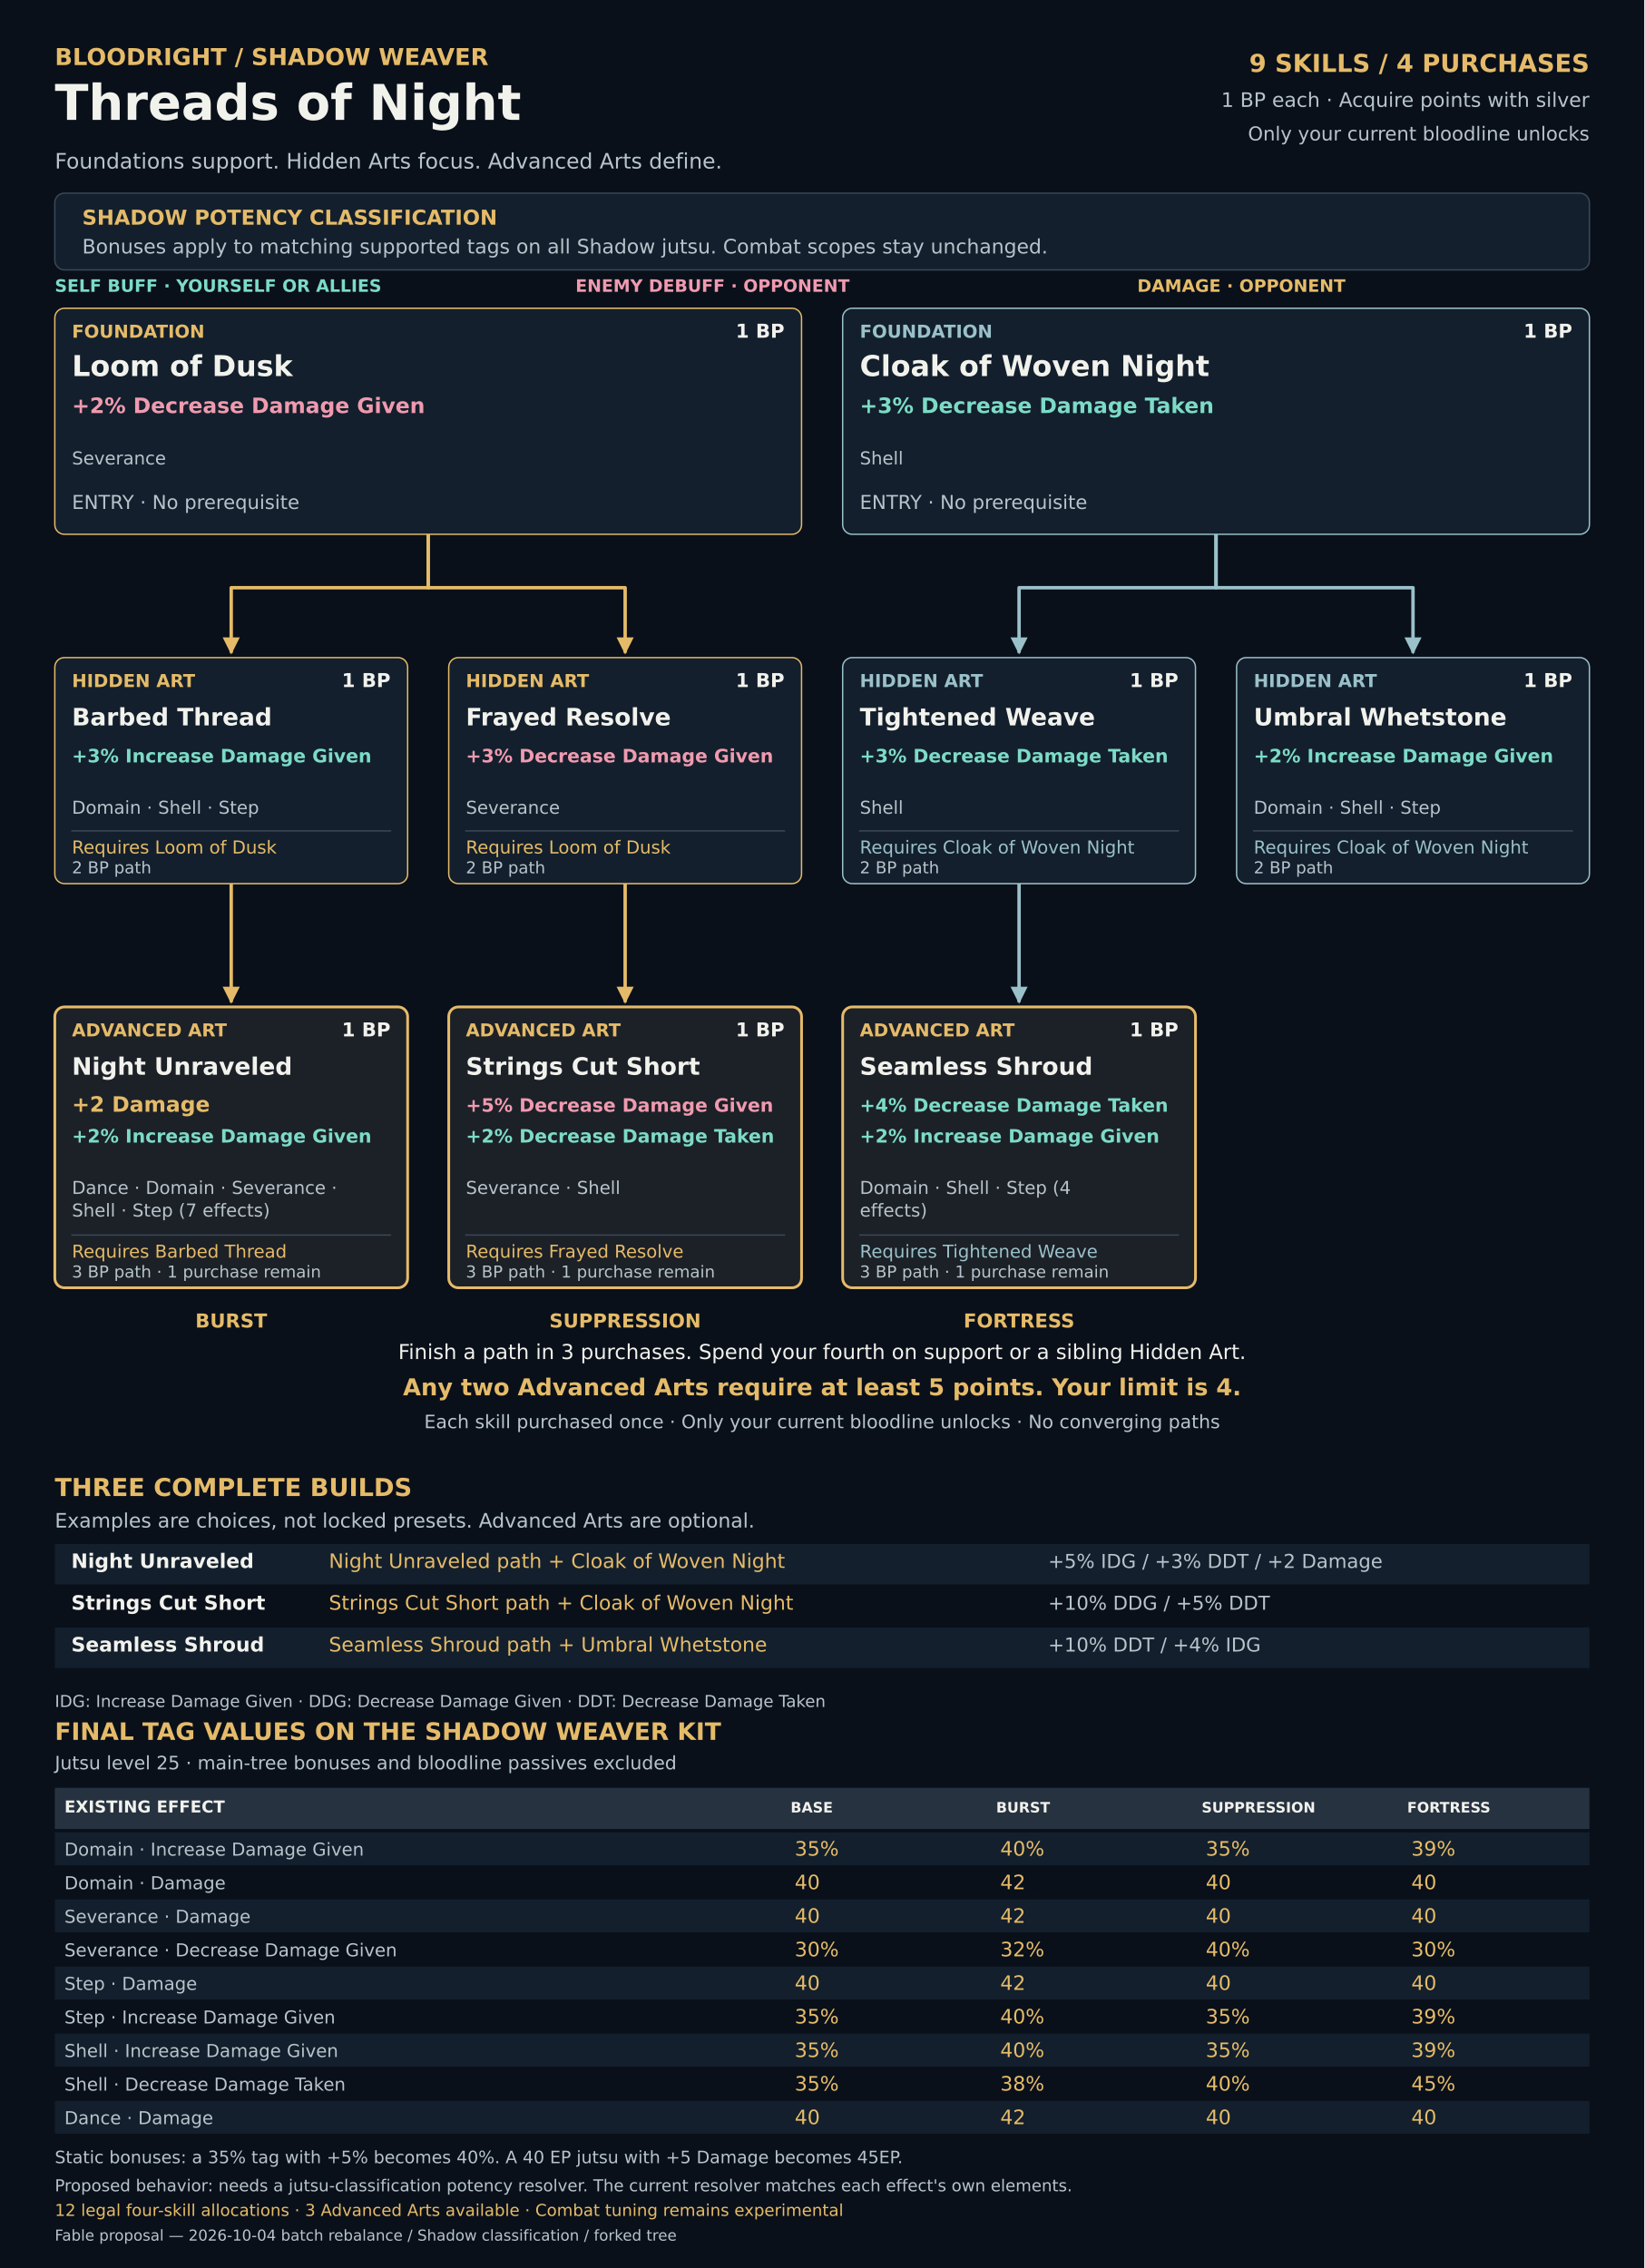
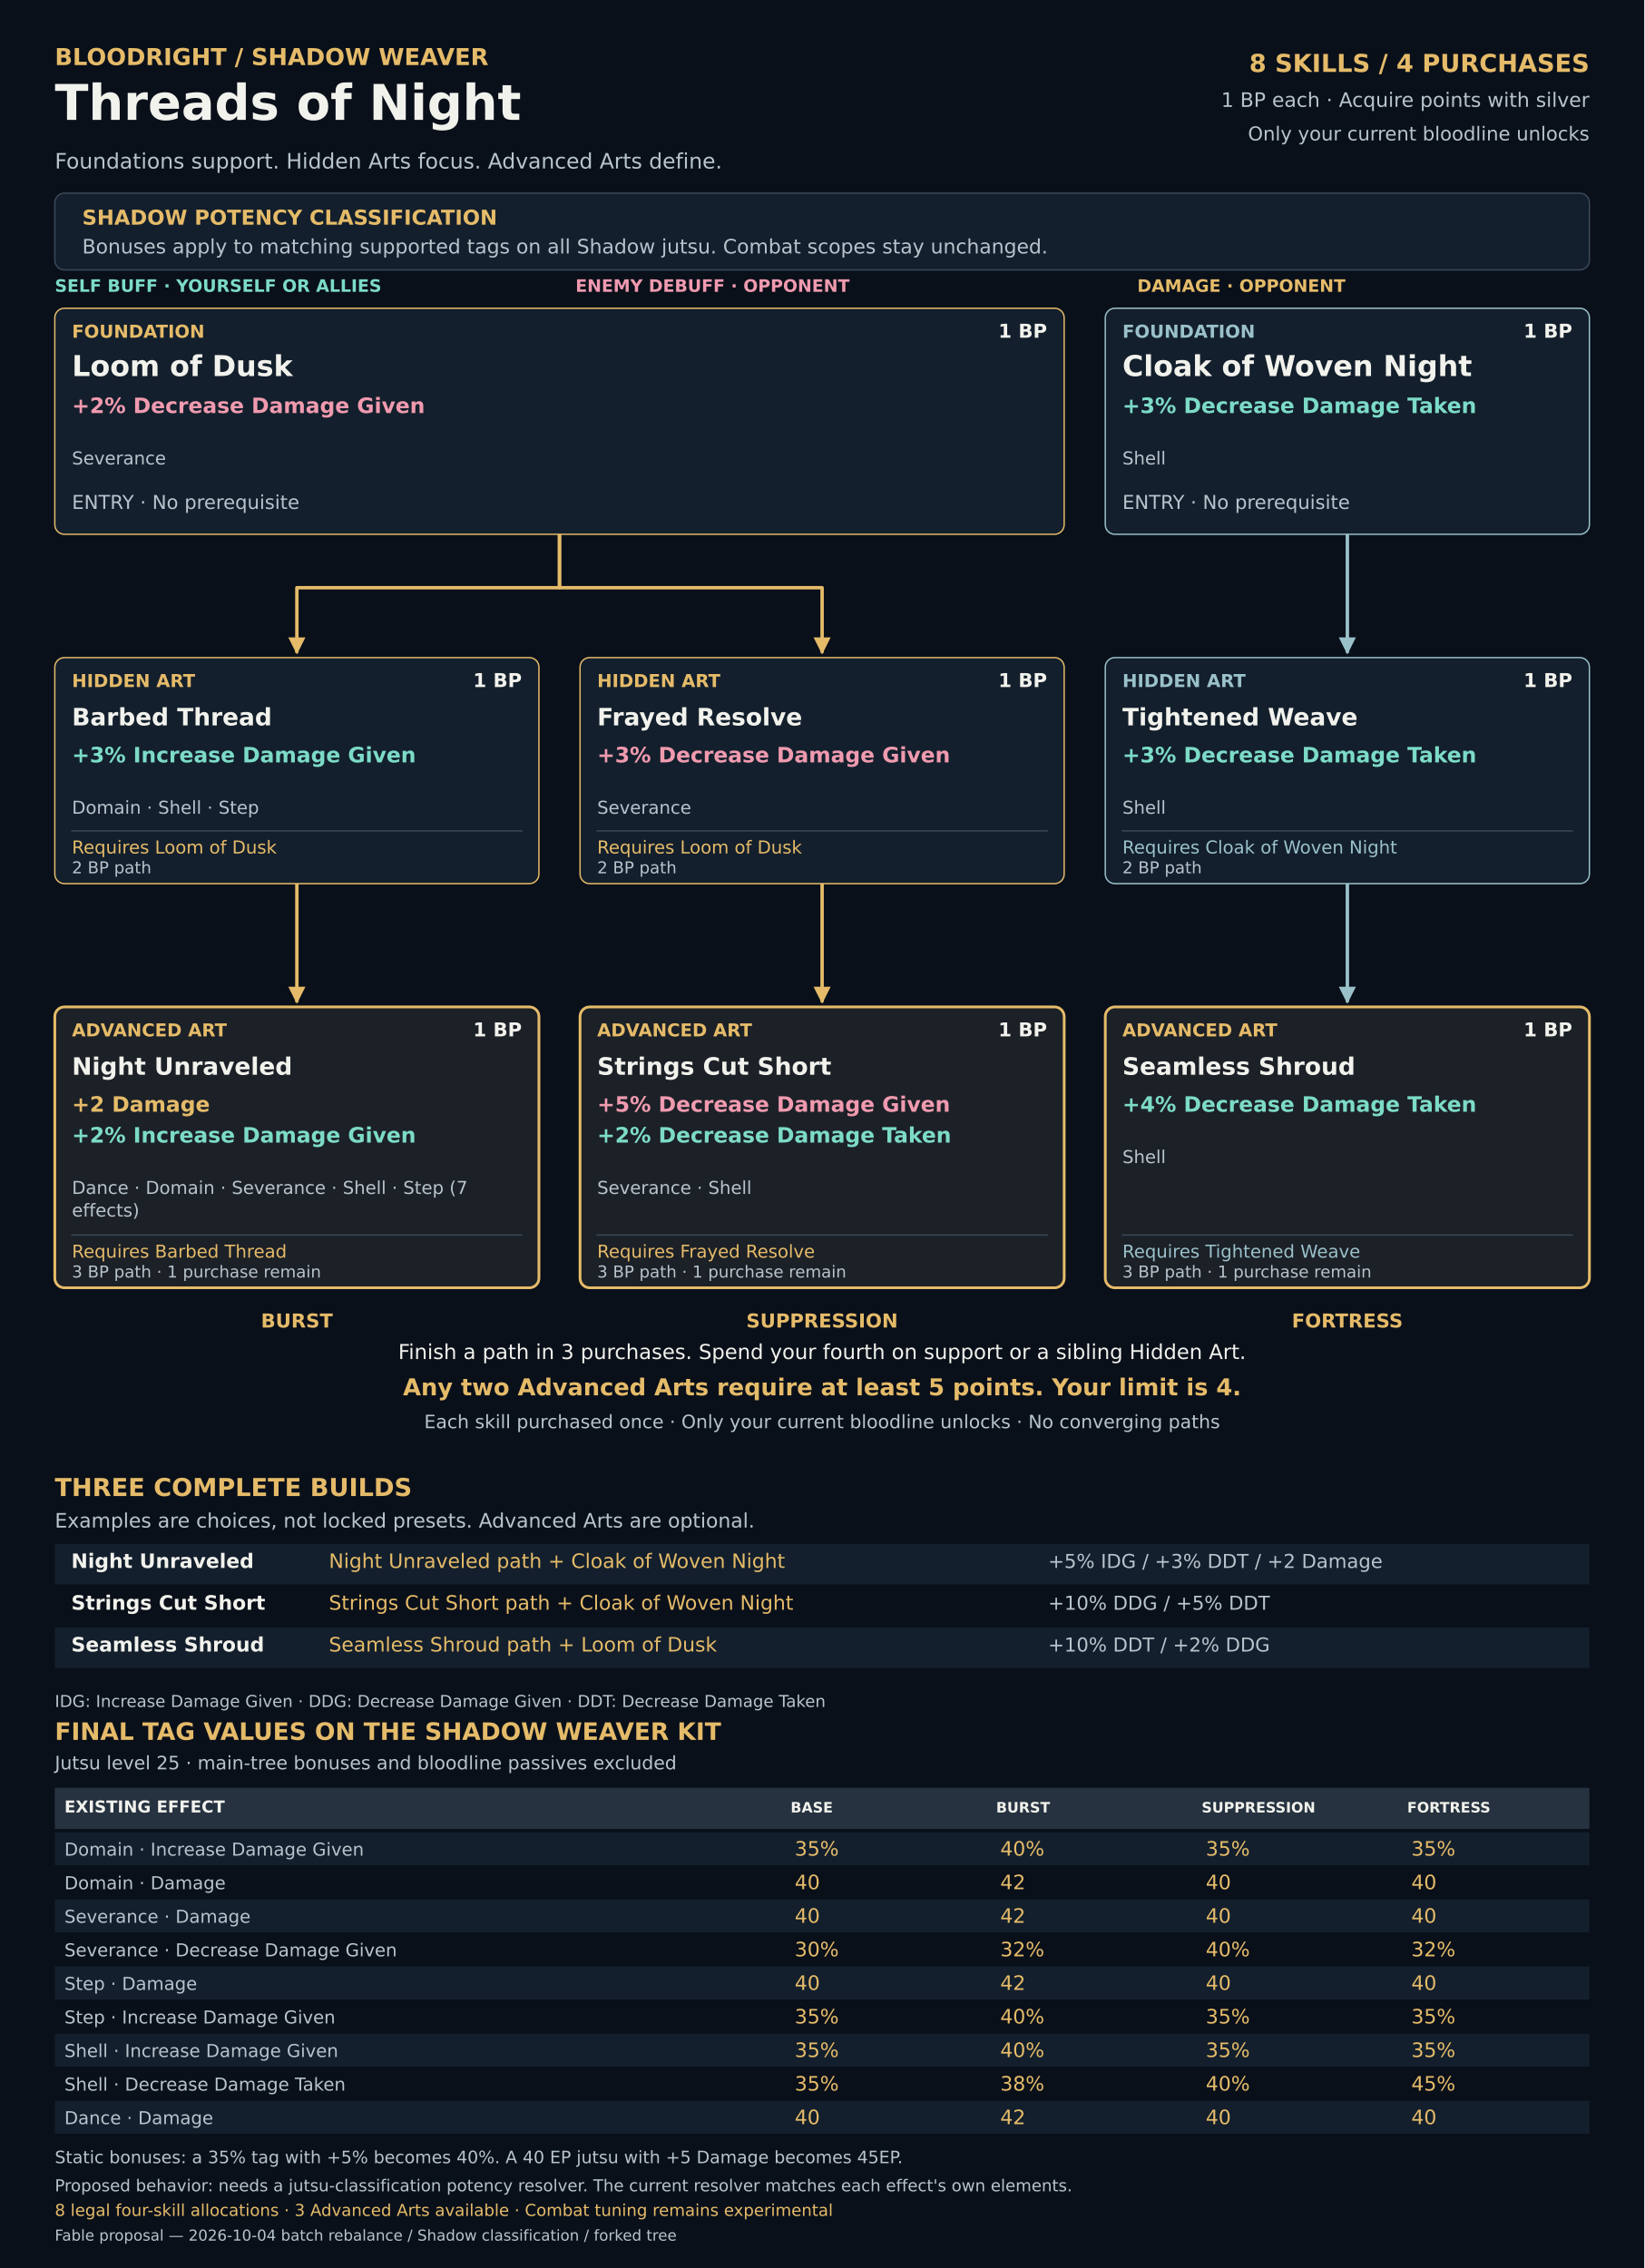
<svg xmlns="http://www.w3.org/2000/svg" width="2400" height="3311" viewBox="0 0 2400 3311" role="img" aria-labelledby="title desc">
  <defs>
    <marker id="arrow-0" viewBox="0 0 10 10" refX="9" refY="5" markerWidth="5" markerHeight="5" orient="auto">
      <path d="M0 0L10 5L0 10Z" fill="#e5bb69" />
    </marker>
    <marker id="arrow-1" viewBox="0 0 10 10" refX="9" refY="5" markerWidth="5" markerHeight="5" orient="auto">
      <path d="M0 0L10 5L0 10Z" fill="#9ac1ca" />
    </marker>
    <marker id="arrow-2" viewBox="0 0 10 10" refX="9" refY="5" markerWidth="5" markerHeight="5" orient="auto">
      <path d="M0 0L10 5L0 10Z" fill="#b8d98d" />
    </marker>
    <marker id="arrow-3" viewBox="0 0 10 10" refX="9" refY="5" markerWidth="5" markerHeight="5" orient="auto">
      <path d="M0 0L10 5L0 10Z" fill="#d9a6e0" />
    </marker>
  </defs>
  <g font-family="DejaVu Sans, sans-serif">
    <rect x="0" y="0" width="2400" height="3311" rx="0" fill="#0a101a" />
    <text x="80" y="95" font-size="34" font-weight="700" fill="#e5bb69" text-anchor="start">BLOODRIGHT / SHADOW WEAVER</text>
    <text x="80" y="175" font-size="72" font-weight="700" fill="#f2f2ed" text-anchor="start">Threads of Night</text>
    <text x="80" y="246" font-size="31" font-weight="400" fill="#b8c4cc" text-anchor="start">Foundations support. Hidden Arts focus. Advanced Arts define.</text>
-     <text x="2320" y="105" font-size="36" font-weight="700" fill="#e5bb69" text-anchor="end">9 SKILLS  /  4 PURCHASES</text>
+     <text x="2320" y="105" font-size="36" font-weight="700" fill="#e5bb69" text-anchor="end">8 SKILLS  /  4 PURCHASES</text>
    <text x="2320" y="156" font-size="29" font-weight="400" fill="#b8c4cc" text-anchor="end">1 BP each · Acquire points with silver</text>
    <text x="2320" y="205" font-size="28" font-weight="400" fill="#b8c4cc" text-anchor="end">Only your current bloodline unlocks</text>
    <rect x="80" y="282" width="2240" height="112" rx="14" fill="#131f2c" stroke="#394858" stroke-width="2" />
    <text x="120" y="328" font-size="30" font-weight="700" fill="#e5bb69" text-anchor="start">SHADOW POTENCY CLASSIFICATION</text>
    <text x="120" y="370" font-size="29" font-weight="400" fill="#b8c4cc" text-anchor="start">Bonuses apply to matching supported tags on all Shadow jutsu. Combat scopes stay unchanged.</text>
    <text x="80" y="426" font-size="25" font-weight="700" fill="#7cdbc7" text-anchor="start">SELF BUFF · YOURSELF OR ALLIES</text>
    <text x="840" y="426" font-size="25" font-weight="700" fill="#f09aaf" text-anchor="start">ENEMY DEBUFF · OPPONENT</text>
    <text x="1660" y="426" font-size="25" font-weight="700" fill="#e5bb69" text-anchor="start">DAMAGE · OPPONENT</text>
-     <path id="edge-02-03" data-from="02" data-to="03" d="M337.5 1290 V1463" fill="none" stroke="#e5bb69" stroke-width="5" stroke-linejoin="round" marker-end="url(#arrow-0)" />
-     <path id="edge-04-05" data-from="04" data-to="05" d="M912.5 1290 V1463" fill="none" stroke="#e5bb69" stroke-width="5" stroke-linejoin="round" marker-end="url(#arrow-0)" />
-     <path id="edge-01-02" data-from="01" data-to="02" d="M625 780 V858 H337.5 V953" fill="none" stroke="#e5bb69" stroke-width="5" stroke-linejoin="round" marker-end="url(#arrow-0)" />
-     <path id="edge-01-04" data-from="01" data-to="04" d="M625 780 V858 H912.5 V953" fill="none" stroke="#e5bb69" stroke-width="5" stroke-linejoin="round" marker-end="url(#arrow-0)" />
-     <path id="edge-07-08" data-from="07" data-to="08" d="M1487.5 1290 V1463" fill="none" stroke="#9ac1ca" stroke-width="5" stroke-linejoin="round" marker-end="url(#arrow-1)" />
-     <path id="edge-06-07" data-from="06" data-to="07" d="M1775 780 V858 H1487.5 V953" fill="none" stroke="#9ac1ca" stroke-width="5" stroke-linejoin="round" marker-end="url(#arrow-1)" />
-     <path id="edge-06-09" data-from="06" data-to="09" d="M1775 780 V858 H2062.5 V953" fill="none" stroke="#9ac1ca" stroke-width="5" stroke-linejoin="round" marker-end="url(#arrow-1)" />
+     <path id="edge-02-03" data-from="02" data-to="03" d="M433.333 1290 V1463" fill="none" stroke="#e5bb69" stroke-width="5" stroke-linejoin="round" marker-end="url(#arrow-0)" />
+     <path id="edge-04-05" data-from="04" data-to="05" d="M1200 1290 V1463" fill="none" stroke="#e5bb69" stroke-width="5" stroke-linejoin="round" marker-end="url(#arrow-0)" />
+     <path id="edge-01-02" data-from="01" data-to="02" d="M816.667 780 V858 H433.333 V953" fill="none" stroke="#e5bb69" stroke-width="5" stroke-linejoin="round" marker-end="url(#arrow-0)" />
+     <path id="edge-01-04" data-from="01" data-to="04" d="M816.667 780 V858 H1200 V953" fill="none" stroke="#e5bb69" stroke-width="5" stroke-linejoin="round" marker-end="url(#arrow-0)" />
+     <path id="edge-07-08" data-from="07" data-to="08" d="M1966.67 1290 V1463" fill="none" stroke="#9ac1ca" stroke-width="5" stroke-linejoin="round" marker-end="url(#arrow-1)" />
+     <path id="edge-06-07" data-from="06" data-to="07" d="M1966.67 780 V953" fill="none" stroke="#9ac1ca" stroke-width="5" stroke-linejoin="round" marker-end="url(#arrow-1)" />
    <g id="node-01" data-cost="1" data-prerequisites="" data-potency-classification="Shadow">
-       <rect x="80" y="450" width="1090" height="330" rx="14" fill="#131f2c" stroke="#e5bb69" stroke-width="2" />
+       <rect x="80" y="450" width="1473.33" height="330" rx="14" fill="#131f2c" stroke="#e5bb69" stroke-width="2" />
      <text x="105.0" y="493" font-size="26" font-weight="700" fill="#e5bb69" text-anchor="start">FOUNDATION</text>
-       <text x="1145.0" y="493" font-size="28" font-weight="700" fill="#f2f2ed" text-anchor="end">1 BP</text>
+       <text x="1528.333" y="493" font-size="28" font-weight="700" fill="#f2f2ed" text-anchor="end">1 BP</text>
      <text x="105.0" y="549" font-size="42" font-weight="700" fill="#f2f2ed" text-anchor="start">Loom of Dusk</text>
      <text x="105.0" y="603" font-size="31" font-weight="700" fill="#f09aaf" text-anchor="start">+2% Decrease Damage Given</text>
      <text x="105.0" y="678" font-size="26" font-weight="400" fill="#b8c4cc" text-anchor="start">Severance</text>
      <text x="105.0" y="743" font-size="28" font-weight="400" fill="#b8c4cc" text-anchor="start">ENTRY · No prerequisite</text>
    </g>
    <g id="node-06" data-cost="1" data-prerequisites="" data-potency-classification="Shadow">
-       <rect x="1230" y="450" width="1090" height="330" rx="14" fill="#131f2c" stroke="#9ac1ca" stroke-width="2" />
-       <text x="1255.0" y="493" font-size="26" font-weight="700" fill="#9ac1ca" text-anchor="start">FOUNDATION</text>
+       <rect x="1613.33" y="450" width="706.667" height="330" rx="14" fill="#131f2c" stroke="#9ac1ca" stroke-width="2" />
+       <text x="1638.333" y="493" font-size="26" font-weight="700" fill="#9ac1ca" text-anchor="start">FOUNDATION</text>
      <text x="2295.0" y="493" font-size="28" font-weight="700" fill="#f2f2ed" text-anchor="end">1 BP</text>
-       <text x="1255.0" y="549" font-size="42" font-weight="700" fill="#f2f2ed" text-anchor="start">Cloak of Woven Night</text>
-       <text x="1255.0" y="603" font-size="31" font-weight="700" fill="#7cdbc7" text-anchor="start">+3% Decrease Damage Taken</text>
-       <text x="1255.0" y="678" font-size="26" font-weight="400" fill="#b8c4cc" text-anchor="start">Shell</text>
-       <text x="1255.0" y="743" font-size="28" font-weight="400" fill="#b8c4cc" text-anchor="start">ENTRY · No prerequisite</text>
+       <text x="1638.333" y="549" font-size="42" font-weight="700" fill="#f2f2ed" text-anchor="start">Cloak of Woven Night</text>
+       <text x="1638.333" y="603" font-size="31" font-weight="700" fill="#7cdbc7" text-anchor="start">+3% Decrease Damage Taken</text>
+       <text x="1638.333" y="678" font-size="26" font-weight="400" fill="#b8c4cc" text-anchor="start">Shell</text>
+       <text x="1638.333" y="743" font-size="28" font-weight="400" fill="#b8c4cc" text-anchor="start">ENTRY · No prerequisite</text>
    </g>
    <g id="node-02" data-cost="1" data-prerequisites="01" data-potency-classification="Shadow">
-       <rect x="80" y="960" width="515" height="330" rx="14" fill="#131f2c" stroke="#e5bb69" stroke-width="2" />
+       <rect x="80" y="960" width="706.667" height="330" rx="14" fill="#131f2c" stroke="#e5bb69" stroke-width="2" />
      <text x="105.0" y="1003" font-size="26" font-weight="700" fill="#e5bb69" text-anchor="start">HIDDEN ART</text>
-       <text x="570.0" y="1003" font-size="28" font-weight="700" fill="#f2f2ed" text-anchor="end">1 BP</text>
+       <text x="761.667" y="1003" font-size="28" font-weight="700" fill="#f2f2ed" text-anchor="end">1 BP</text>
      <text x="105.0" y="1059" font-size="35" font-weight="700" fill="#f2f2ed" text-anchor="start">Barbed Thread</text>
-       <text x="105.0" y="1113" font-size="27" font-weight="700" fill="#7cdbc7" text-anchor="start">+3% Increase Damage Given</text>
+       <text x="105.0" y="1113" font-size="31" font-weight="700" fill="#7cdbc7" text-anchor="start">+3% Increase Damage Given</text>
      <text x="105.0" y="1188" font-size="26" font-weight="400" fill="#b8c4cc" text-anchor="start">Domain · Shell · Step</text>
-       <path d="M104 1213 L571 1213" fill="none" stroke="#394858" stroke-width="2" />
+       <path d="M104 1213 L762.667 1213" fill="none" stroke="#394858" stroke-width="2" />
      <text x="105.0" y="1246" font-size="26" font-weight="400" fill="#e5bb69" text-anchor="start">Requires Loom of Dusk</text>
      <text x="105.0" y="1275" font-size="24" font-weight="400" fill="#b8c4cc" text-anchor="start">2 BP path</text>
    </g>
    <g id="node-04" data-cost="1" data-prerequisites="01" data-potency-classification="Shadow">
-       <rect x="655" y="960" width="515" height="330" rx="14" fill="#131f2c" stroke="#e5bb69" stroke-width="2" />
-       <text x="680.0" y="1003" font-size="26" font-weight="700" fill="#e5bb69" text-anchor="start">HIDDEN ART</text>
-       <text x="1145.0" y="1003" font-size="28" font-weight="700" fill="#f2f2ed" text-anchor="end">1 BP</text>
-       <text x="680.0" y="1059" font-size="35" font-weight="700" fill="#f2f2ed" text-anchor="start">Frayed Resolve</text>
-       <text x="680.0" y="1113" font-size="27" font-weight="700" fill="#f09aaf" text-anchor="start">+3% Decrease Damage Given</text>
-       <text x="680.0" y="1188" font-size="26" font-weight="400" fill="#b8c4cc" text-anchor="start">Severance</text>
-       <path d="M679 1213 L1146 1213" fill="none" stroke="#394858" stroke-width="2" />
-       <text x="680.0" y="1246" font-size="26" font-weight="400" fill="#e5bb69" text-anchor="start">Requires Loom of Dusk</text>
-       <text x="680.0" y="1275" font-size="24" font-weight="400" fill="#b8c4cc" text-anchor="start">2 BP path</text>
+       <rect x="846.667" y="960" width="706.667" height="330" rx="14" fill="#131f2c" stroke="#e5bb69" stroke-width="2" />
+       <text x="871.667" y="1003" font-size="26" font-weight="700" fill="#e5bb69" text-anchor="start">HIDDEN ART</text>
+       <text x="1528.333" y="1003" font-size="28" font-weight="700" fill="#f2f2ed" text-anchor="end">1 BP</text>
+       <text x="871.667" y="1059" font-size="35" font-weight="700" fill="#f2f2ed" text-anchor="start">Frayed Resolve</text>
+       <text x="871.667" y="1113" font-size="31" font-weight="700" fill="#f09aaf" text-anchor="start">+3% Decrease Damage Given</text>
+       <text x="871.667" y="1188" font-size="26" font-weight="400" fill="#b8c4cc" text-anchor="start">Severance</text>
+       <path d="M870.667 1213 L1529.33 1213" fill="none" stroke="#394858" stroke-width="2" />
+       <text x="871.667" y="1246" font-size="26" font-weight="400" fill="#e5bb69" text-anchor="start">Requires Loom of Dusk</text>
+       <text x="871.667" y="1275" font-size="24" font-weight="400" fill="#b8c4cc" text-anchor="start">2 BP path</text>
    </g>
    <g id="node-07" data-cost="1" data-prerequisites="06" data-potency-classification="Shadow">
-       <rect x="1230" y="960" width="515" height="330" rx="14" fill="#131f2c" stroke="#9ac1ca" stroke-width="2" />
-       <text x="1255.0" y="1003" font-size="26" font-weight="700" fill="#9ac1ca" text-anchor="start">HIDDEN ART</text>
-       <text x="1720.0" y="1003" font-size="28" font-weight="700" fill="#f2f2ed" text-anchor="end">1 BP</text>
-       <text x="1255.0" y="1059" font-size="35" font-weight="700" fill="#f2f2ed" text-anchor="start">Tightened Weave</text>
-       <text x="1255.0" y="1113" font-size="27" font-weight="700" fill="#7cdbc7" text-anchor="start">+3% Decrease Damage Taken</text>
-       <text x="1255.0" y="1188" font-size="26" font-weight="400" fill="#b8c4cc" text-anchor="start">Shell</text>
-       <path d="M1254 1213 L1721 1213" fill="none" stroke="#394858" stroke-width="2" />
-       <text x="1255.0" y="1246" font-size="26" font-weight="400" fill="#9ac1ca" text-anchor="start">Requires Cloak of Woven Night</text>
-       <text x="1255.0" y="1275" font-size="24" font-weight="400" fill="#b8c4cc" text-anchor="start">2 BP path</text>
-     </g>
-     <g id="node-09" data-cost="1" data-prerequisites="06" data-potency-classification="Shadow">
-       <rect x="1805" y="960" width="515" height="330" rx="14" fill="#131f2c" stroke="#9ac1ca" stroke-width="2" />
-       <text x="1830.0" y="1003" font-size="26" font-weight="700" fill="#9ac1ca" text-anchor="start">HIDDEN ART</text>
+       <rect x="1613.33" y="960" width="706.667" height="330" rx="14" fill="#131f2c" stroke="#9ac1ca" stroke-width="2" />
+       <text x="1638.333" y="1003" font-size="26" font-weight="700" fill="#9ac1ca" text-anchor="start">HIDDEN ART</text>
      <text x="2295.0" y="1003" font-size="28" font-weight="700" fill="#f2f2ed" text-anchor="end">1 BP</text>
-       <text x="1830.0" y="1059" font-size="35" font-weight="700" fill="#f2f2ed" text-anchor="start">Umbral Whetstone</text>
-       <text x="1830.0" y="1113" font-size="27" font-weight="700" fill="#7cdbc7" text-anchor="start">+2% Increase Damage Given</text>
-       <text x="1830.0" y="1188" font-size="26" font-weight="400" fill="#b8c4cc" text-anchor="start">Domain · Shell · Step</text>
-       <path d="M1829 1213 L2296 1213" fill="none" stroke="#394858" stroke-width="2" />
-       <text x="1830.0" y="1246" font-size="26" font-weight="400" fill="#9ac1ca" text-anchor="start">Requires Cloak of Woven Night</text>
-       <text x="1830.0" y="1275" font-size="24" font-weight="400" fill="#b8c4cc" text-anchor="start">2 BP path</text>
+       <text x="1638.333" y="1059" font-size="35" font-weight="700" fill="#f2f2ed" text-anchor="start">Tightened Weave</text>
+       <text x="1638.333" y="1113" font-size="31" font-weight="700" fill="#7cdbc7" text-anchor="start">+3% Decrease Damage Taken</text>
+       <text x="1638.333" y="1188" font-size="26" font-weight="400" fill="#b8c4cc" text-anchor="start">Shell</text>
+       <path d="M1637.33 1213 L2296 1213" fill="none" stroke="#394858" stroke-width="2" />
+       <text x="1638.333" y="1246" font-size="26" font-weight="400" fill="#9ac1ca" text-anchor="start">Requires Cloak of Woven Night</text>
+       <text x="1638.333" y="1275" font-size="24" font-weight="400" fill="#b8c4cc" text-anchor="start">2 BP path</text>
    </g>
    <g id="node-03" data-cost="1" data-prerequisites="02" data-potency-classification="Shadow">
-       <rect x="80" y="1470" width="515" height="410" rx="14" fill="#1c2027" stroke="#e5bb69" stroke-width="4" />
+       <rect x="80" y="1470" width="706.667" height="410" rx="14" fill="#1c2027" stroke="#e5bb69" stroke-width="4" />
      <text x="105.0" y="1513" font-size="26" font-weight="700" fill="#e5bb69" text-anchor="start">ADVANCED ART</text>
-       <text x="570.0" y="1513" font-size="28" font-weight="700" fill="#f2f2ed" text-anchor="end">1 BP</text>
+       <text x="761.667" y="1513" font-size="28" font-weight="700" fill="#f2f2ed" text-anchor="end">1 BP</text>
      <text x="105.0" y="1569" font-size="35" font-weight="700" fill="#f2f2ed" text-anchor="start">Night Unraveled</text>
      <text x="105.0" y="1623" font-size="31" font-weight="700" fill="#e5bb69" text-anchor="start">+2 Damage</text>
-       <text x="105.0" y="1668" font-size="27" font-weight="700" fill="#7cdbc7" text-anchor="start">+2% Increase Damage Given</text>
-       <text x="105.0" y="1743" font-size="26" font-weight="400" fill="#b8c4cc" text-anchor="start">Dance · Domain · Severance ·</text>
-       <text x="105.0" y="1776" font-size="26" font-weight="400" fill="#b8c4cc" text-anchor="start">Shell · Step (7 effects)</text>
-       <path d="M104 1803 L571 1803" fill="none" stroke="#394858" stroke-width="2" />
+       <text x="105.0" y="1668" font-size="31" font-weight="700" fill="#7cdbc7" text-anchor="start">+2% Increase Damage Given</text>
+       <text x="105.0" y="1743" font-size="26" font-weight="400" fill="#b8c4cc" text-anchor="start">Dance · Domain · Severance · Shell · Step (7</text>
+       <text x="105.0" y="1776" font-size="26" font-weight="400" fill="#b8c4cc" text-anchor="start">effects)</text>
+       <path d="M104 1803 L762.667 1803" fill="none" stroke="#394858" stroke-width="2" />
      <text x="105.0" y="1836" font-size="26" font-weight="400" fill="#e5bb69" text-anchor="start">Requires Barbed Thread</text>
      <text x="105.0" y="1865" font-size="24" font-weight="400" fill="#b8c4cc" text-anchor="start">3 BP path · 1 purchase remain</text>
    </g>
    <g id="node-05" data-cost="1" data-prerequisites="04" data-potency-classification="Shadow">
-       <rect x="655" y="1470" width="515" height="410" rx="14" fill="#1c2027" stroke="#e5bb69" stroke-width="4" />
-       <text x="680.0" y="1513" font-size="26" font-weight="700" fill="#e5bb69" text-anchor="start">ADVANCED ART</text>
-       <text x="1145.0" y="1513" font-size="28" font-weight="700" fill="#f2f2ed" text-anchor="end">1 BP</text>
-       <text x="680.0" y="1569" font-size="35" font-weight="700" fill="#f2f2ed" text-anchor="start">Strings Cut Short</text>
-       <text x="680.0" y="1623" font-size="27" font-weight="700" fill="#f09aaf" text-anchor="start">+5% Decrease Damage Given</text>
-       <text x="680.0" y="1668" font-size="27" font-weight="700" fill="#7cdbc7" text-anchor="start">+2% Decrease Damage Taken</text>
-       <text x="680.0" y="1743" font-size="26" font-weight="400" fill="#b8c4cc" text-anchor="start">Severance · Shell</text>
-       <path d="M679 1803 L1146 1803" fill="none" stroke="#394858" stroke-width="2" />
-       <text x="680.0" y="1836" font-size="26" font-weight="400" fill="#e5bb69" text-anchor="start">Requires Frayed Resolve</text>
-       <text x="680.0" y="1865" font-size="24" font-weight="400" fill="#b8c4cc" text-anchor="start">3 BP path · 1 purchase remain</text>
+       <rect x="846.667" y="1470" width="706.667" height="410" rx="14" fill="#1c2027" stroke="#e5bb69" stroke-width="4" />
+       <text x="871.667" y="1513" font-size="26" font-weight="700" fill="#e5bb69" text-anchor="start">ADVANCED ART</text>
+       <text x="1528.333" y="1513" font-size="28" font-weight="700" fill="#f2f2ed" text-anchor="end">1 BP</text>
+       <text x="871.667" y="1569" font-size="35" font-weight="700" fill="#f2f2ed" text-anchor="start">Strings Cut Short</text>
+       <text x="871.667" y="1623" font-size="31" font-weight="700" fill="#f09aaf" text-anchor="start">+5% Decrease Damage Given</text>
+       <text x="871.667" y="1668" font-size="31" font-weight="700" fill="#7cdbc7" text-anchor="start">+2% Decrease Damage Taken</text>
+       <text x="871.667" y="1743" font-size="26" font-weight="400" fill="#b8c4cc" text-anchor="start">Severance · Shell</text>
+       <path d="M870.667 1803 L1529.33 1803" fill="none" stroke="#394858" stroke-width="2" />
+       <text x="871.667" y="1836" font-size="26" font-weight="400" fill="#e5bb69" text-anchor="start">Requires Frayed Resolve</text>
+       <text x="871.667" y="1865" font-size="24" font-weight="400" fill="#b8c4cc" text-anchor="start">3 BP path · 1 purchase remain</text>
    </g>
    <g id="node-08" data-cost="1" data-prerequisites="07" data-potency-classification="Shadow">
-       <rect x="1230" y="1470" width="515" height="410" rx="14" fill="#1c2027" stroke="#e5bb69" stroke-width="4" />
-       <text x="1255.0" y="1513" font-size="26" font-weight="700" fill="#e5bb69" text-anchor="start">ADVANCED ART</text>
-       <text x="1720.0" y="1513" font-size="28" font-weight="700" fill="#f2f2ed" text-anchor="end">1 BP</text>
-       <text x="1255.0" y="1569" font-size="35" font-weight="700" fill="#f2f2ed" text-anchor="start">Seamless Shroud</text>
-       <text x="1255.0" y="1623" font-size="27" font-weight="700" fill="#7cdbc7" text-anchor="start">+4% Decrease Damage Taken</text>
-       <text x="1255.0" y="1668" font-size="27" font-weight="700" fill="#7cdbc7" text-anchor="start">+2% Increase Damage Given</text>
-       <text x="1255.0" y="1743" font-size="26" font-weight="400" fill="#b8c4cc" text-anchor="start">Domain · Shell · Step (4</text>
-       <text x="1255.0" y="1776" font-size="26" font-weight="400" fill="#b8c4cc" text-anchor="start">effects)</text>
-       <path d="M1254 1803 L1721 1803" fill="none" stroke="#394858" stroke-width="2" />
-       <text x="1255.0" y="1836" font-size="26" font-weight="400" fill="#9ac1ca" text-anchor="start">Requires Tightened Weave</text>
-       <text x="1255.0" y="1865" font-size="24" font-weight="400" fill="#b8c4cc" text-anchor="start">3 BP path · 1 purchase remain</text>
-     </g>
-     <text x="337.5" y="1938" font-size="28" font-weight="700" fill="#e5bb69" text-anchor="middle">BURST</text>
-     <text x="912.5" y="1938" font-size="28" font-weight="700" fill="#e5bb69" text-anchor="middle">SUPPRESSION</text>
-     <text x="1487.5" y="1938" font-size="28" font-weight="700" fill="#e5bb69" text-anchor="middle">FORTRESS</text>
+       <rect x="1613.33" y="1470" width="706.667" height="410" rx="14" fill="#1c2027" stroke="#e5bb69" stroke-width="4" />
+       <text x="1638.333" y="1513" font-size="26" font-weight="700" fill="#e5bb69" text-anchor="start">ADVANCED ART</text>
+       <text x="2295.0" y="1513" font-size="28" font-weight="700" fill="#f2f2ed" text-anchor="end">1 BP</text>
+       <text x="1638.333" y="1569" font-size="35" font-weight="700" fill="#f2f2ed" text-anchor="start">Seamless Shroud</text>
+       <text x="1638.333" y="1623" font-size="31" font-weight="700" fill="#7cdbc7" text-anchor="start">+4% Decrease Damage Taken</text>
+       <text x="1638.333" y="1698" font-size="26" font-weight="400" fill="#b8c4cc" text-anchor="start">Shell</text>
+       <path d="M1637.33 1803 L2296 1803" fill="none" stroke="#394858" stroke-width="2" />
+       <text x="1638.333" y="1836" font-size="26" font-weight="400" fill="#9ac1ca" text-anchor="start">Requires Tightened Weave</text>
+       <text x="1638.333" y="1865" font-size="24" font-weight="400" fill="#b8c4cc" text-anchor="start">3 BP path · 1 purchase remain</text>
+     </g>
+     <text x="433.333" y="1938" font-size="28" font-weight="700" fill="#e5bb69" text-anchor="middle">BURST</text>
+     <text x="1200.0" y="1938" font-size="28" font-weight="700" fill="#e5bb69" text-anchor="middle">SUPPRESSION</text>
+     <text x="1966.667" y="1938" font-size="28" font-weight="700" fill="#e5bb69" text-anchor="middle">FORTRESS</text>
    <text x="1200.0" y="1984" font-size="30" font-weight="400" fill="#f2f2ed" text-anchor="middle">Finish a path in 3 purchases. Spend your fourth on support or a sibling Hidden Art.</text>
    <text x="1200.0" y="2037" font-size="34" font-weight="700" fill="#e5bb69" text-anchor="middle">Any two Advanced Arts require at least 5 points. Your limit is 4.</text>
    <text x="1200.0" y="2085" font-size="27" font-weight="400" fill="#b8c4cc" text-anchor="middle">Each skill purchased once · Only your current bloodline unlocks · No converging paths</text>
    <text x="80" y="2184" font-size="36" font-weight="700" fill="#e5bb69" text-anchor="start">THREE COMPLETE BUILDS</text>
    <text x="80" y="2230" font-size="29" font-weight="400" fill="#b8c4cc" text-anchor="start">Examples are choices, not locked presets. Advanced Arts are optional.</text>
    <rect x="80" y="2254" width="2240" height="59" rx="0" fill="#131f2c" />
    <text x="104" y="2289" font-size="29" font-weight="700" fill="#f2f2ed" text-anchor="start">Night Unraveled</text>
    <text x="480" y="2289" font-size="29" font-weight="400" fill="#e5bb69" text-anchor="start">Night Unraveled path + Cloak of Woven Night</text>
    <text x="1530" y="2289" font-size="28" font-weight="400" fill="#b8c4cc" text-anchor="start">+5% IDG / +3% DDT / +2 Damage</text>
    <rect x="80" y="2315" width="2240" height="59" rx="0" fill="#0a101a" />
    <text x="104" y="2350" font-size="29" font-weight="700" fill="#f2f2ed" text-anchor="start">Strings Cut Short</text>
    <text x="480" y="2350" font-size="29" font-weight="400" fill="#e5bb69" text-anchor="start">Strings Cut Short path + Cloak of Woven Night</text>
    <text x="1530" y="2350" font-size="28" font-weight="400" fill="#b8c4cc" text-anchor="start">+10% DDG / +5% DDT</text>
    <rect x="80" y="2376" width="2240" height="59" rx="0" fill="#131f2c" />
    <text x="104" y="2411" font-size="29" font-weight="700" fill="#f2f2ed" text-anchor="start">Seamless Shroud</text>
-     <text x="480" y="2411" font-size="29" font-weight="400" fill="#e5bb69" text-anchor="start">Seamless Shroud path + Umbral Whetstone</text>
-     <text x="1530" y="2411" font-size="28" font-weight="400" fill="#b8c4cc" text-anchor="start">+10% DDT / +4% IDG</text>
+     <text x="480" y="2411" font-size="29" font-weight="400" fill="#e5bb69" text-anchor="start">Seamless Shroud path + Loom of Dusk</text>
+     <text x="1530" y="2411" font-size="28" font-weight="400" fill="#b8c4cc" text-anchor="start">+10% DDT / +2% DDG</text>
    <text x="80" y="2492" font-size="24" font-weight="400" fill="#b8c4cc" text-anchor="start">IDG: Increase Damage Given · DDG: Decrease Damage Given · DDT: Decrease Damage Taken</text>
    <text x="80" y="2540" font-size="35" font-weight="700" fill="#e5bb69" text-anchor="start">FINAL TAG VALUES ON THE SHADOW WEAVER KIT</text>
    <text x="80" y="2583" font-size="27" font-weight="400" fill="#b8c4cc" text-anchor="start">Jutsu level 25 · main-tree bonuses and bloodline passives excluded</text>
    <rect x="80" y="2610" width="2240" height="60" rx="0" fill="#263240" />
    <text x="94" y="2646" font-size="24" font-weight="700" fill="#f2f2ed" text-anchor="start">EXISTING EFFECT</text>
    <text x="1154.0" y="2646" font-size="21" font-weight="700" fill="#f2f2ed" text-anchor="start">BASE</text>
    <text x="1454.0" y="2646" font-size="21" font-weight="700" fill="#f2f2ed" text-anchor="start">BURST</text>
    <text x="1754.0" y="2646" font-size="21" font-weight="700" fill="#f2f2ed" text-anchor="start">SUPPRESSION</text>
    <text x="2054.0" y="2646" font-size="21" font-weight="700" fill="#f2f2ed" text-anchor="start">FORTRESS</text>
    <rect x="80" y="2675" width="2240" height="48" rx="0" fill="#131f2c" />
    <text x="94" y="2709" font-size="26" font-weight="400" fill="#b8c4cc" text-anchor="start">Domain · Increase Damage Given</text>
    <text x="1160.0" y="2709" font-size="29" font-weight="400" fill="#e5bb69" text-anchor="start">35%</text>
    <text x="1460.0" y="2709" font-size="29" font-weight="400" fill="#e5bb69" text-anchor="start">40%</text>
    <text x="1760.0" y="2709" font-size="29" font-weight="400" fill="#e5bb69" text-anchor="start">35%</text>
-     <text x="2060.0" y="2709" font-size="29" font-weight="400" fill="#e5bb69" text-anchor="start">39%</text>
+     <text x="2060.0" y="2709" font-size="29" font-weight="400" fill="#e5bb69" text-anchor="start">35%</text>
    <text x="94" y="2758" font-size="26" font-weight="400" fill="#b8c4cc" text-anchor="start">Domain · Damage</text>
    <text x="1160.0" y="2758" font-size="29" font-weight="400" fill="#e5bb69" text-anchor="start">40</text>
    <text x="1460.0" y="2758" font-size="29" font-weight="400" fill="#e5bb69" text-anchor="start">42</text>
    <text x="1760.0" y="2758" font-size="29" font-weight="400" fill="#e5bb69" text-anchor="start">40</text>
    <text x="2060.0" y="2758" font-size="29" font-weight="400" fill="#e5bb69" text-anchor="start">40</text>
    <rect x="80" y="2773" width="2240" height="48" rx="0" fill="#131f2c" />
    <text x="94" y="2807" font-size="26" font-weight="400" fill="#b8c4cc" text-anchor="start">Severance · Damage</text>
    <text x="1160.0" y="2807" font-size="29" font-weight="400" fill="#e5bb69" text-anchor="start">40</text>
    <text x="1460.0" y="2807" font-size="29" font-weight="400" fill="#e5bb69" text-anchor="start">42</text>
    <text x="1760.0" y="2807" font-size="29" font-weight="400" fill="#e5bb69" text-anchor="start">40</text>
    <text x="2060.0" y="2807" font-size="29" font-weight="400" fill="#e5bb69" text-anchor="start">40</text>
    <text x="94" y="2856" font-size="26" font-weight="400" fill="#b8c4cc" text-anchor="start">Severance · Decrease Damage Given</text>
    <text x="1160.0" y="2856" font-size="29" font-weight="400" fill="#e5bb69" text-anchor="start">30%</text>
    <text x="1460.0" y="2856" font-size="29" font-weight="400" fill="#e5bb69" text-anchor="start">32%</text>
    <text x="1760.0" y="2856" font-size="29" font-weight="400" fill="#e5bb69" text-anchor="start">40%</text>
-     <text x="2060.0" y="2856" font-size="29" font-weight="400" fill="#e5bb69" text-anchor="start">30%</text>
+     <text x="2060.0" y="2856" font-size="29" font-weight="400" fill="#e5bb69" text-anchor="start">32%</text>
    <rect x="80" y="2871" width="2240" height="48" rx="0" fill="#131f2c" />
    <text x="94" y="2905" font-size="26" font-weight="400" fill="#b8c4cc" text-anchor="start">Step · Damage</text>
    <text x="1160.0" y="2905" font-size="29" font-weight="400" fill="#e5bb69" text-anchor="start">40</text>
    <text x="1460.0" y="2905" font-size="29" font-weight="400" fill="#e5bb69" text-anchor="start">42</text>
    <text x="1760.0" y="2905" font-size="29" font-weight="400" fill="#e5bb69" text-anchor="start">40</text>
    <text x="2060.0" y="2905" font-size="29" font-weight="400" fill="#e5bb69" text-anchor="start">40</text>
    <text x="94" y="2954" font-size="26" font-weight="400" fill="#b8c4cc" text-anchor="start">Step · Increase Damage Given</text>
    <text x="1160.0" y="2954" font-size="29" font-weight="400" fill="#e5bb69" text-anchor="start">35%</text>
    <text x="1460.0" y="2954" font-size="29" font-weight="400" fill="#e5bb69" text-anchor="start">40%</text>
    <text x="1760.0" y="2954" font-size="29" font-weight="400" fill="#e5bb69" text-anchor="start">35%</text>
-     <text x="2060.0" y="2954" font-size="29" font-weight="400" fill="#e5bb69" text-anchor="start">39%</text>
+     <text x="2060.0" y="2954" font-size="29" font-weight="400" fill="#e5bb69" text-anchor="start">35%</text>
    <rect x="80" y="2969" width="2240" height="48" rx="0" fill="#131f2c" />
    <text x="94" y="3003" font-size="26" font-weight="400" fill="#b8c4cc" text-anchor="start">Shell · Increase Damage Given</text>
    <text x="1160.0" y="3003" font-size="29" font-weight="400" fill="#e5bb69" text-anchor="start">35%</text>
    <text x="1460.0" y="3003" font-size="29" font-weight="400" fill="#e5bb69" text-anchor="start">40%</text>
    <text x="1760.0" y="3003" font-size="29" font-weight="400" fill="#e5bb69" text-anchor="start">35%</text>
-     <text x="2060.0" y="3003" font-size="29" font-weight="400" fill="#e5bb69" text-anchor="start">39%</text>
+     <text x="2060.0" y="3003" font-size="29" font-weight="400" fill="#e5bb69" text-anchor="start">35%</text>
    <text x="94" y="3052" font-size="26" font-weight="400" fill="#b8c4cc" text-anchor="start">Shell · Decrease Damage Taken</text>
    <text x="1160.0" y="3052" font-size="29" font-weight="400" fill="#e5bb69" text-anchor="start">35%</text>
    <text x="1460.0" y="3052" font-size="29" font-weight="400" fill="#e5bb69" text-anchor="start">38%</text>
    <text x="1760.0" y="3052" font-size="29" font-weight="400" fill="#e5bb69" text-anchor="start">40%</text>
    <text x="2060.0" y="3052" font-size="29" font-weight="400" fill="#e5bb69" text-anchor="start">45%</text>
    <rect x="80" y="3067" width="2240" height="48" rx="0" fill="#131f2c" />
    <text x="94" y="3101" font-size="26" font-weight="400" fill="#b8c4cc" text-anchor="start">Dance · Damage</text>
    <text x="1160.0" y="3101" font-size="29" font-weight="400" fill="#e5bb69" text-anchor="start">40</text>
    <text x="1460.0" y="3101" font-size="29" font-weight="400" fill="#e5bb69" text-anchor="start">42</text>
    <text x="1760.0" y="3101" font-size="29" font-weight="400" fill="#e5bb69" text-anchor="start">40</text>
    <text x="2060.0" y="3101" font-size="29" font-weight="400" fill="#e5bb69" text-anchor="start">40</text>
    <text x="80" y="3158" font-size="25" font-weight="400" fill="#b8c4cc" text-anchor="start">Static bonuses: a 35% tag with +5% becomes 40%. A 40 EP jutsu with +5 Damage becomes 45EP.</text>
    <text x="80" y="3199" font-size="24" font-weight="400" fill="#b8c4cc" text-anchor="start">Proposed behavior: needs a jutsu-classification potency resolver. The current resolver matches each effect's own elements.</text>
-     <text x="80" y="3235" font-size="24" font-weight="400" fill="#e5bb69" text-anchor="start">12 legal four-skill allocations · 3 Advanced Arts available · Combat tuning remains experimental</text>
+     <text x="80" y="3235" font-size="24" font-weight="400" fill="#e5bb69" text-anchor="start">8 legal four-skill allocations · 3 Advanced Arts available · Combat tuning remains experimental</text>
    <text x="80" y="3271" font-size="22" font-weight="400" fill="#b8c4cc" text-anchor="start">Fable proposal — 2026-10-04 batch rebalance / Shadow classification / forked tree</text>
  </g>
</svg>
